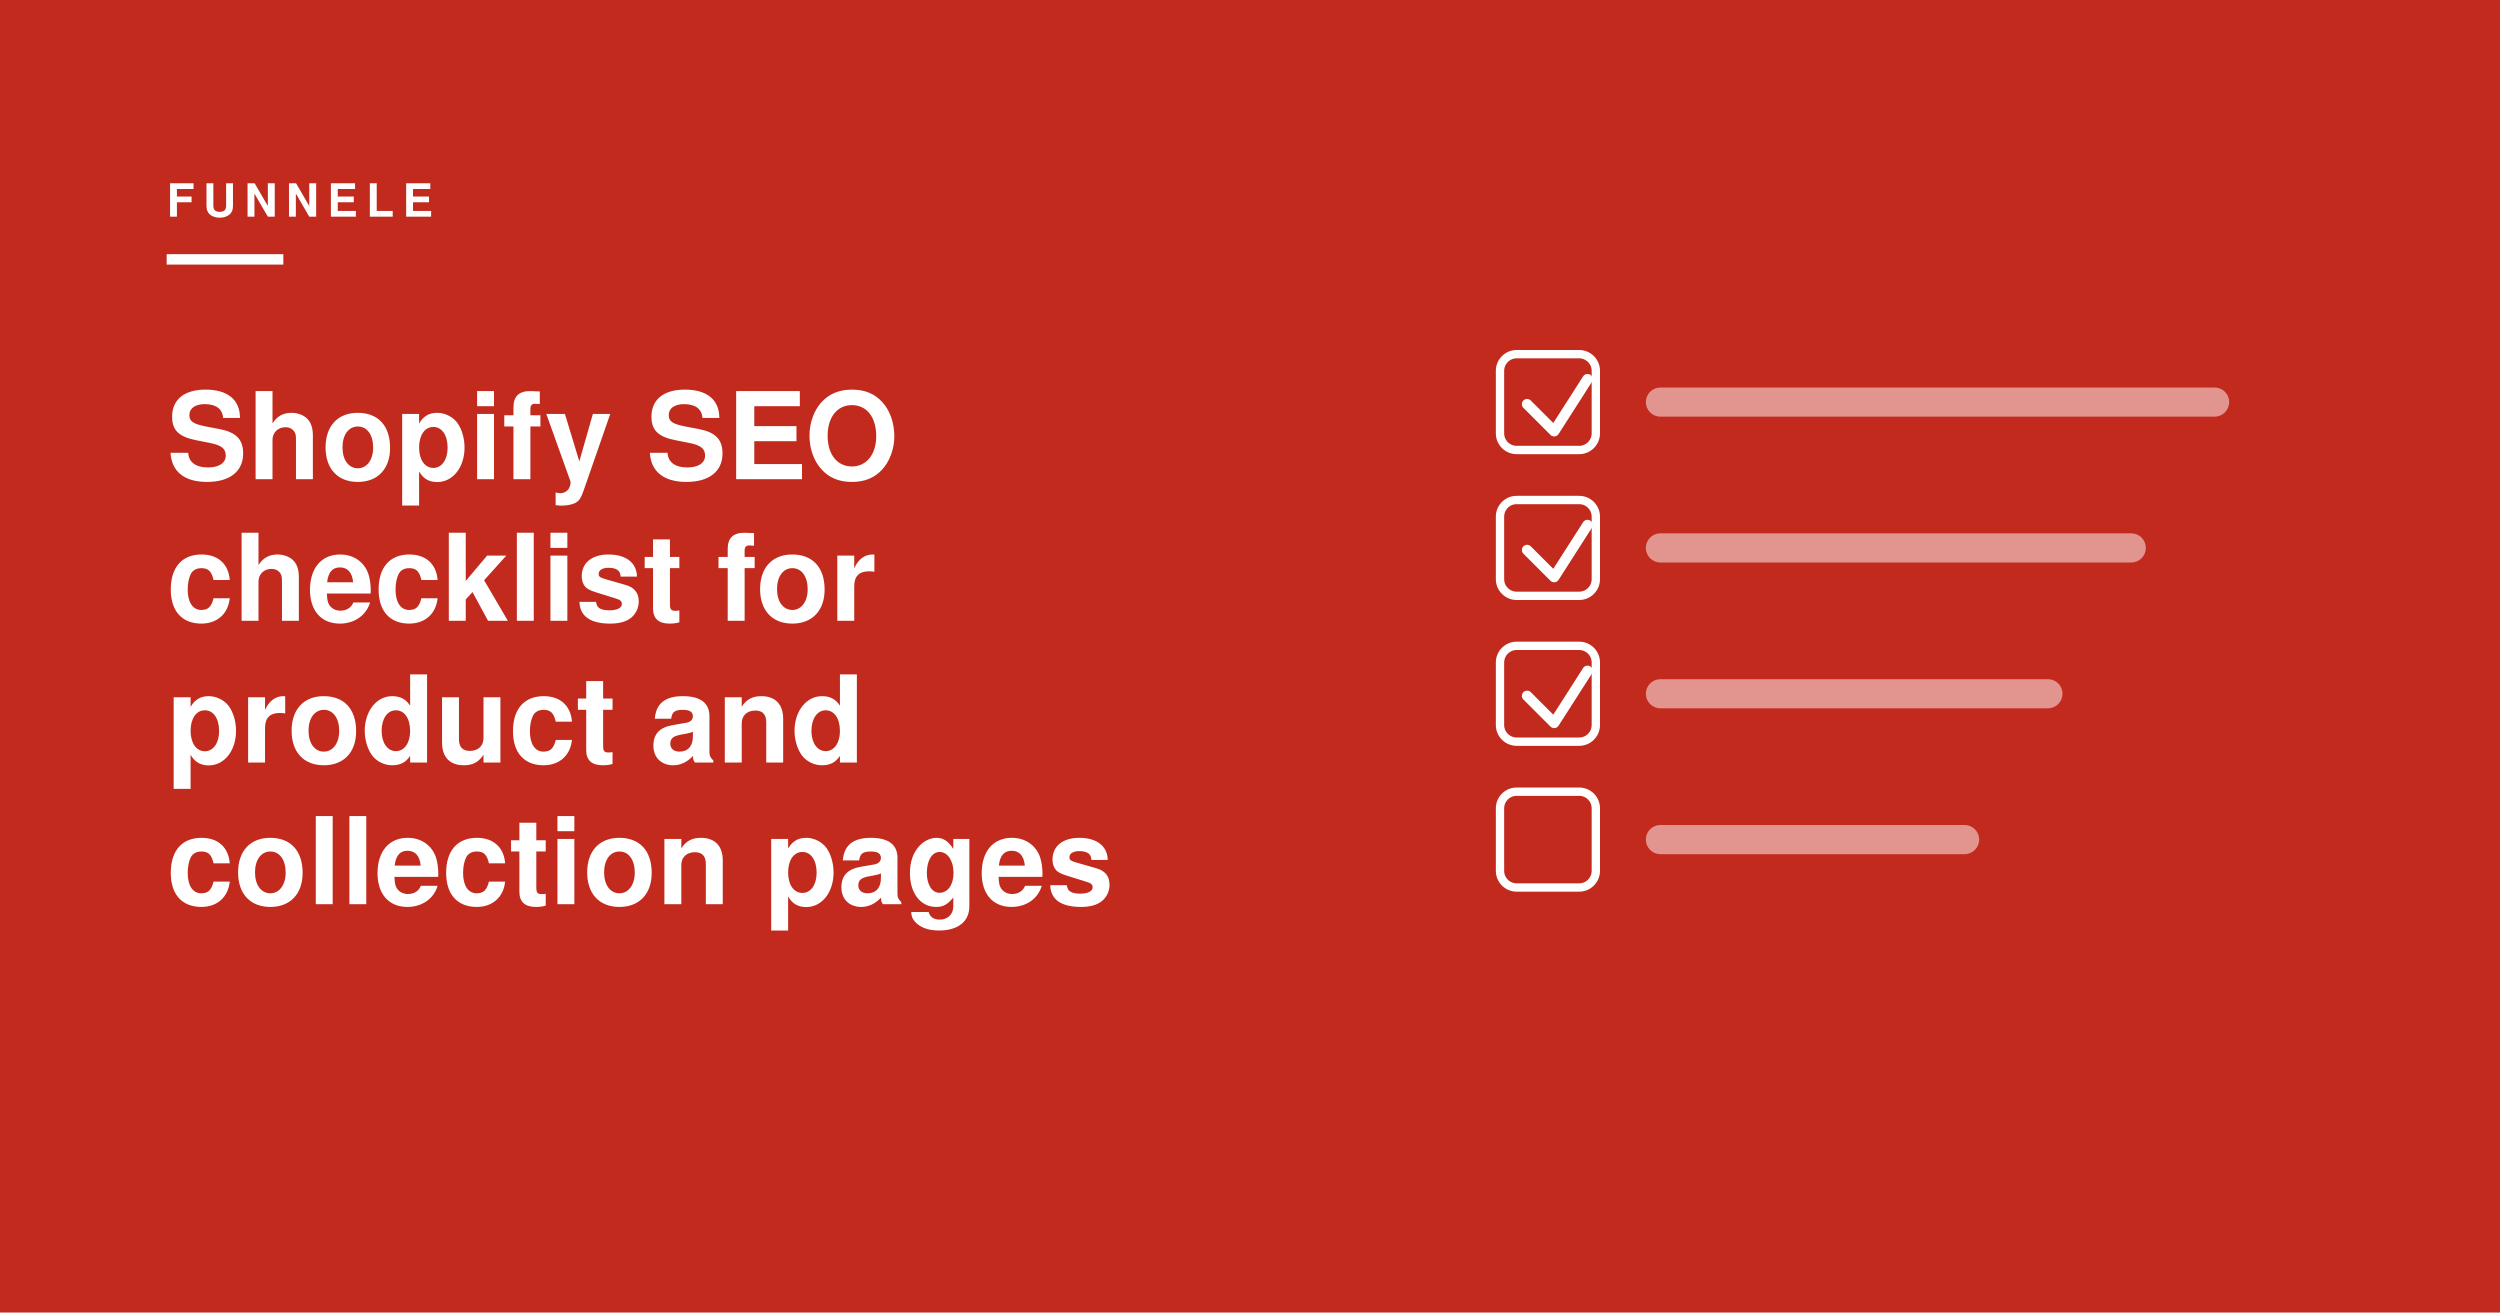
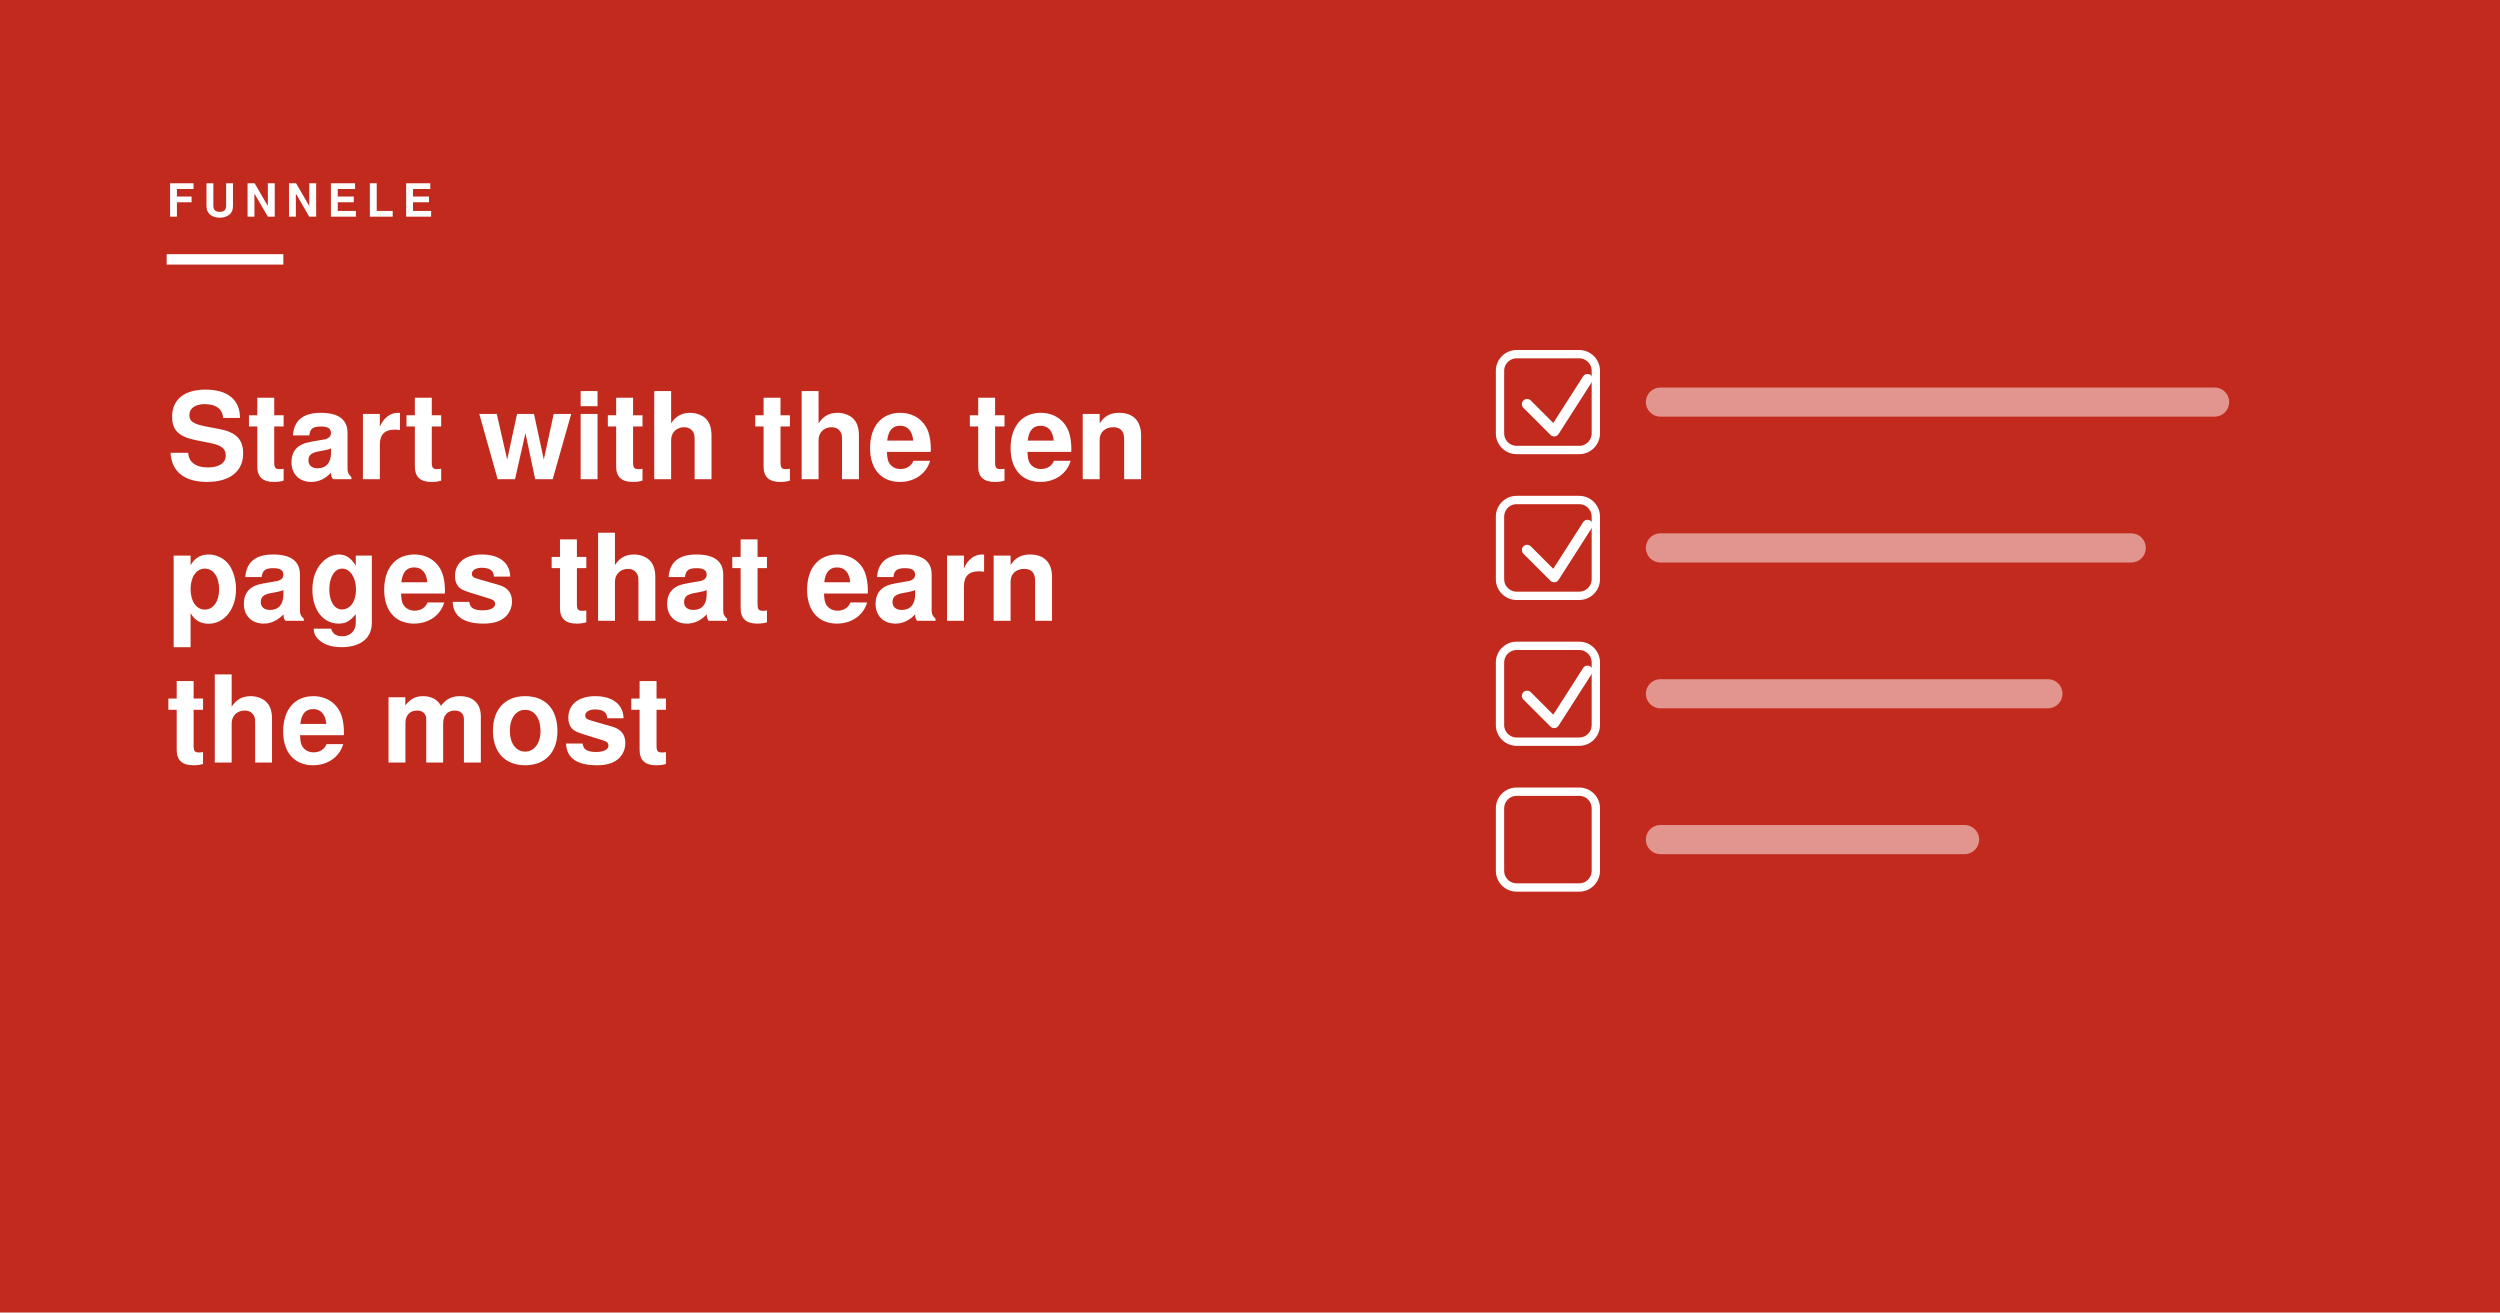
- <svg xmlns="http://www.w3.org/2000/svg" viewBox="0 0 1200 630" role="img" aria-label="Shopify SEO checklist for product and collection pages">
+ <svg xmlns="http://www.w3.org/2000/svg" viewBox="0 0 1200 630" role="img" aria-label="Start with the ten pages that earn the most">
  <rect width="1200" height="630" fill="#C22A1D" />
  <text x="80" y="104" font-family="Helvetica, Arial, sans-serif" font-size="22" font-weight="700" letter-spacing="4" fill="#FFFFFF">FUNNELE</text>
  <rect x="80" y="122" width="56" height="5" fill="#FFFFFF" />
-   <text x="80" y="230" font-family="Helvetica, Arial, sans-serif" font-size="58" font-weight="700" fill="#FFFFFF" text-anchor="start">Shopify SEO</text>
-   <text x="80" y="298" font-family="Helvetica, Arial, sans-serif" font-size="58" font-weight="700" fill="#FFFFFF" text-anchor="start">checklist for</text>
-   <text x="80" y="366" font-family="Helvetica, Arial, sans-serif" font-size="58" font-weight="700" fill="#FFFFFF" text-anchor="start">product and</text>
-   <text x="80" y="434" font-family="Helvetica, Arial, sans-serif" font-size="58" font-weight="700" fill="#FFFFFF" text-anchor="start">collection pages</text>
+   <text x="80" y="230" font-family="Helvetica, Arial, sans-serif" font-size="58" font-weight="700" fill="#FFFFFF" text-anchor="start">Start with the ten</text>
+   <text x="80" y="298" font-family="Helvetica, Arial, sans-serif" font-size="58" font-weight="700" fill="#FFFFFF" text-anchor="start">pages that earn</text>
+   <text x="80" y="366" font-family="Helvetica, Arial, sans-serif" font-size="58" font-weight="700" fill="#FFFFFF" text-anchor="start">the most</text>
  <rect x="720" y="170" width="46" height="46" rx="8" fill="none" stroke="#FFFFFF" stroke-width="4" />
  <polyline points="733,194 746,207 762,182" fill="none" stroke="#FFFFFF" stroke-width="5" stroke-linecap="round" stroke-linejoin="round" />
  <rect x="790" y="186" width="280" height="14" rx="7" fill="#FFFFFF" fill-opacity="0.5" />
  <rect x="720" y="240" width="46" height="46" rx="8" fill="none" stroke="#FFFFFF" stroke-width="4" />
  <polyline points="733,264 746,277 762,252" fill="none" stroke="#FFFFFF" stroke-width="5" stroke-linecap="round" stroke-linejoin="round" />
  <rect x="790" y="256" width="240" height="14" rx="7" fill="#FFFFFF" fill-opacity="0.5" />
  <rect x="720" y="310" width="46" height="46" rx="8" fill="none" stroke="#FFFFFF" stroke-width="4" />
  <polyline points="733,334 746,347 762,322" fill="none" stroke="#FFFFFF" stroke-width="5" stroke-linecap="round" stroke-linejoin="round" />
  <rect x="790" y="326" width="200" height="14" rx="7" fill="#FFFFFF" fill-opacity="0.5" />
  <rect x="720" y="380" width="46" height="46" rx="8" fill="none" stroke="#FFFFFF" stroke-width="4" />
  <rect x="790" y="396" width="160" height="14" rx="7" fill="#FFFFFF" fill-opacity="0.5" />
</svg>
